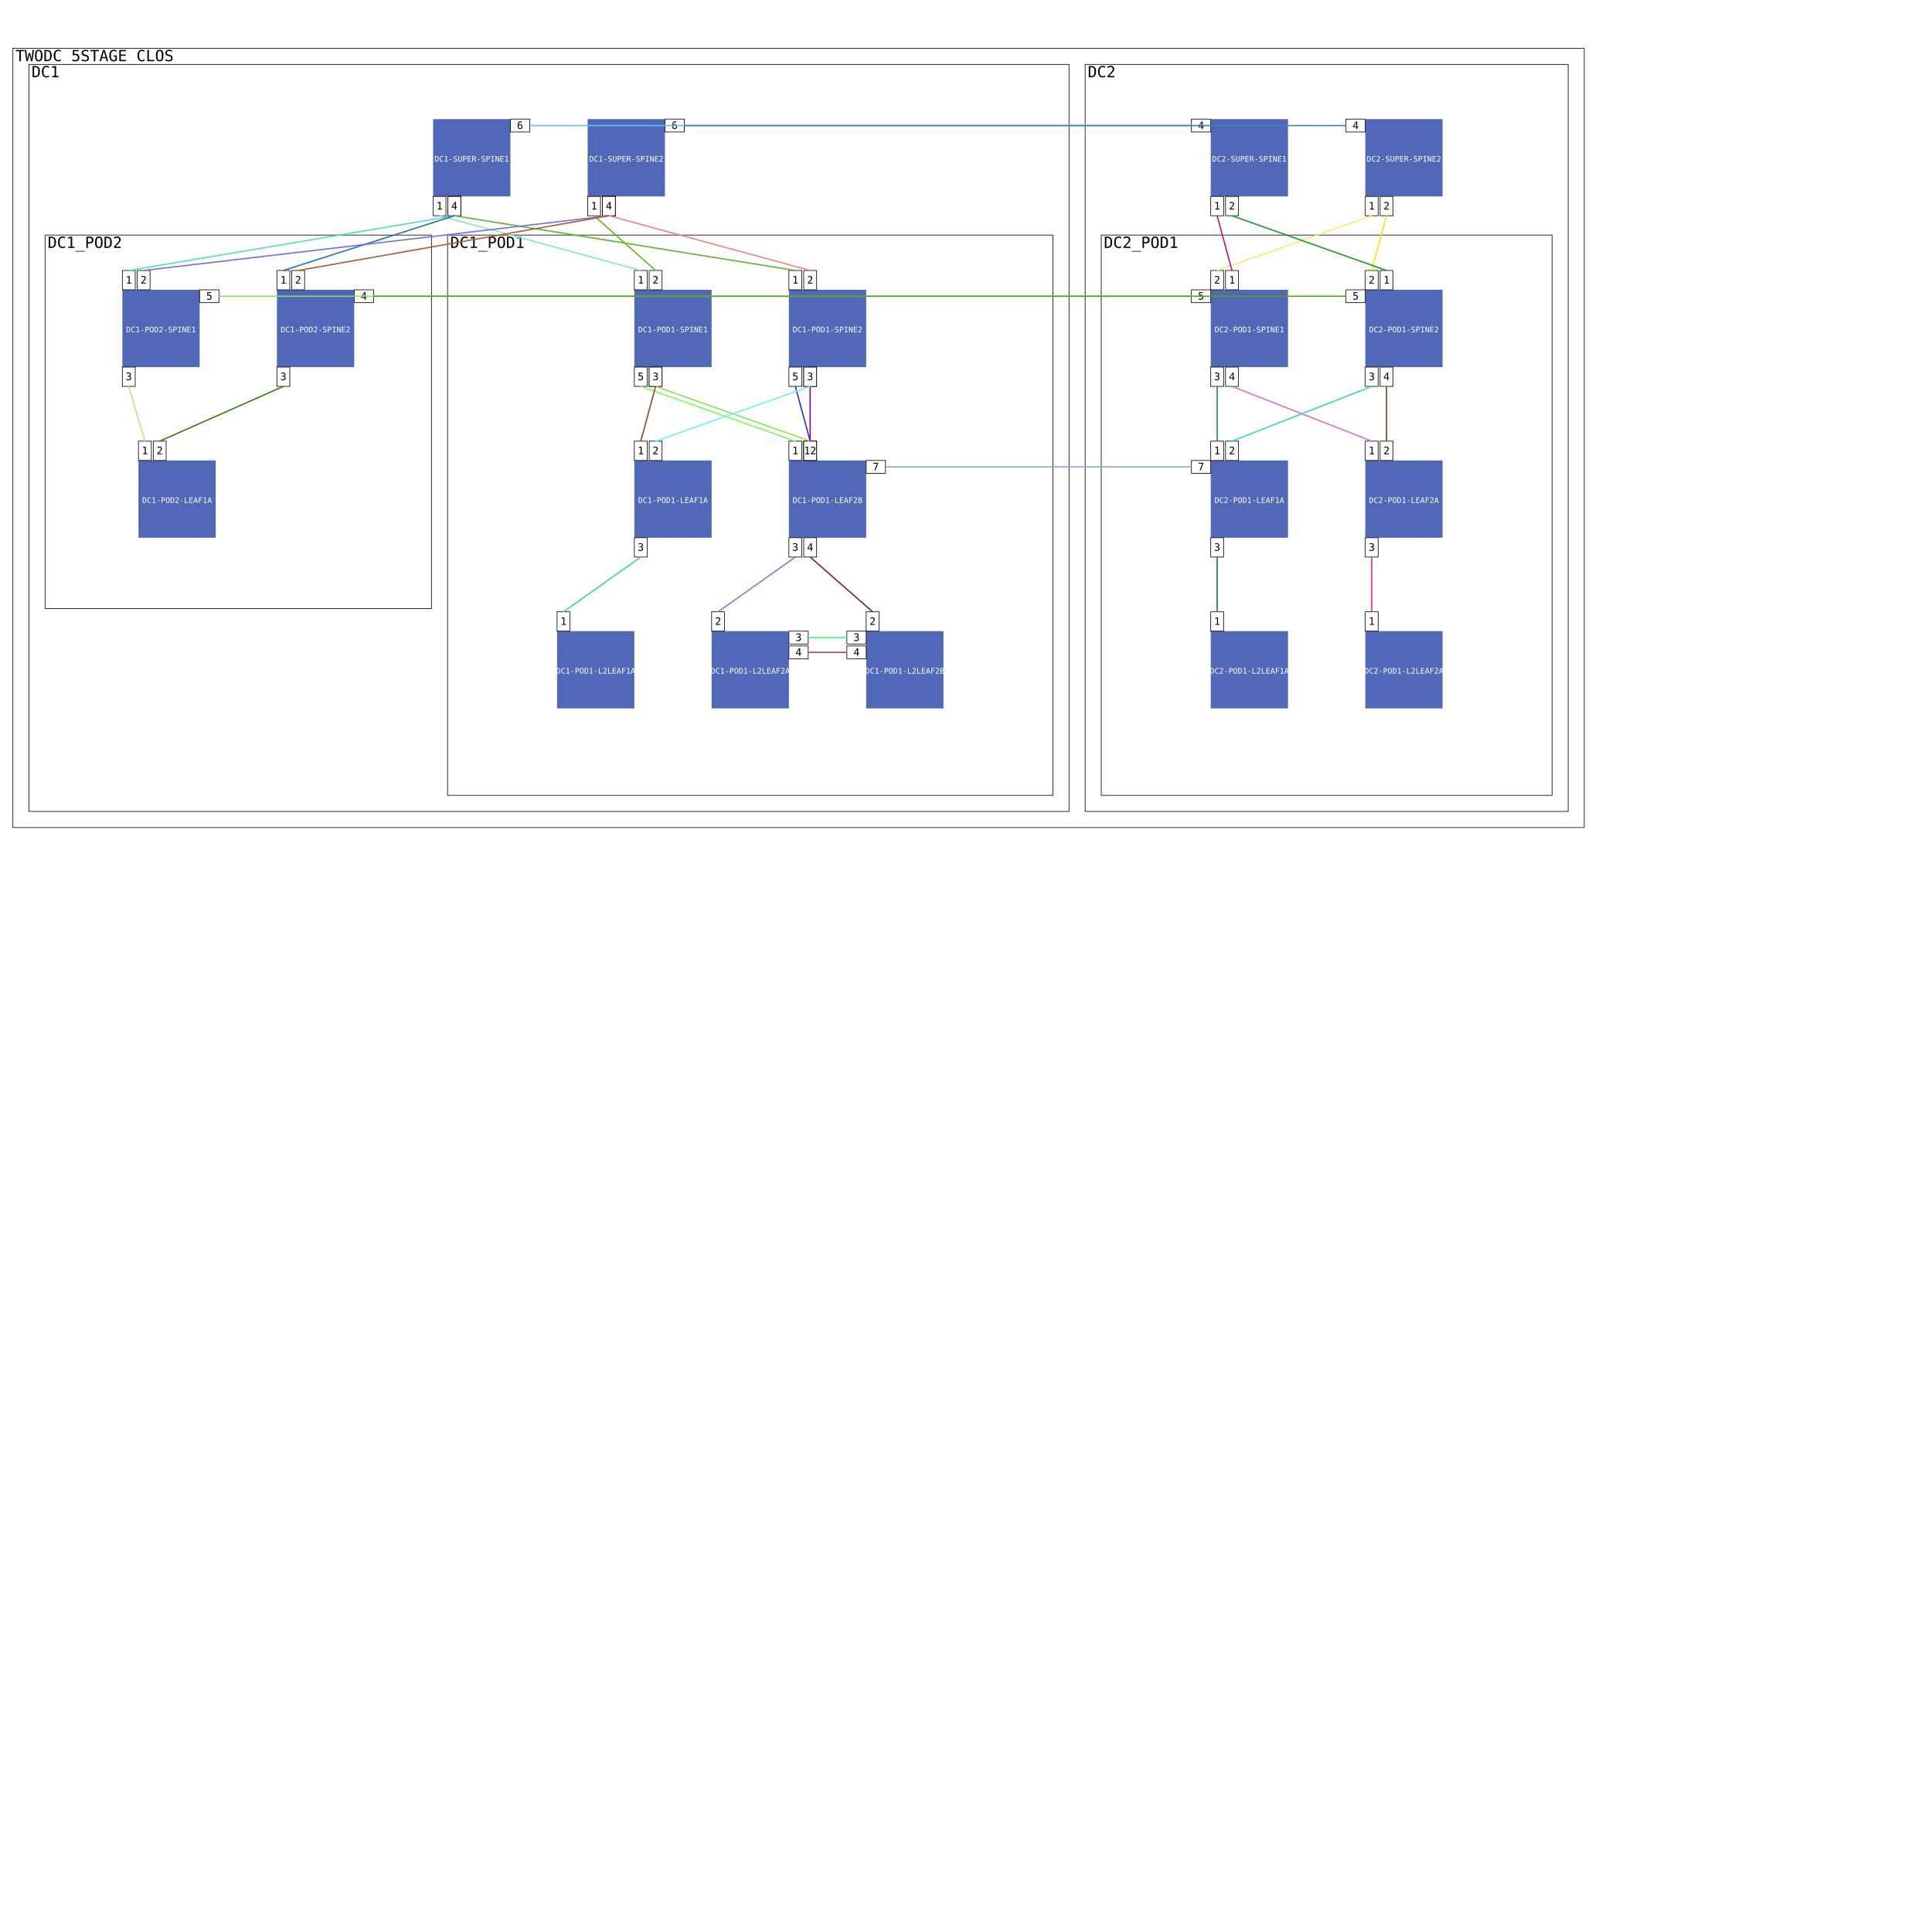
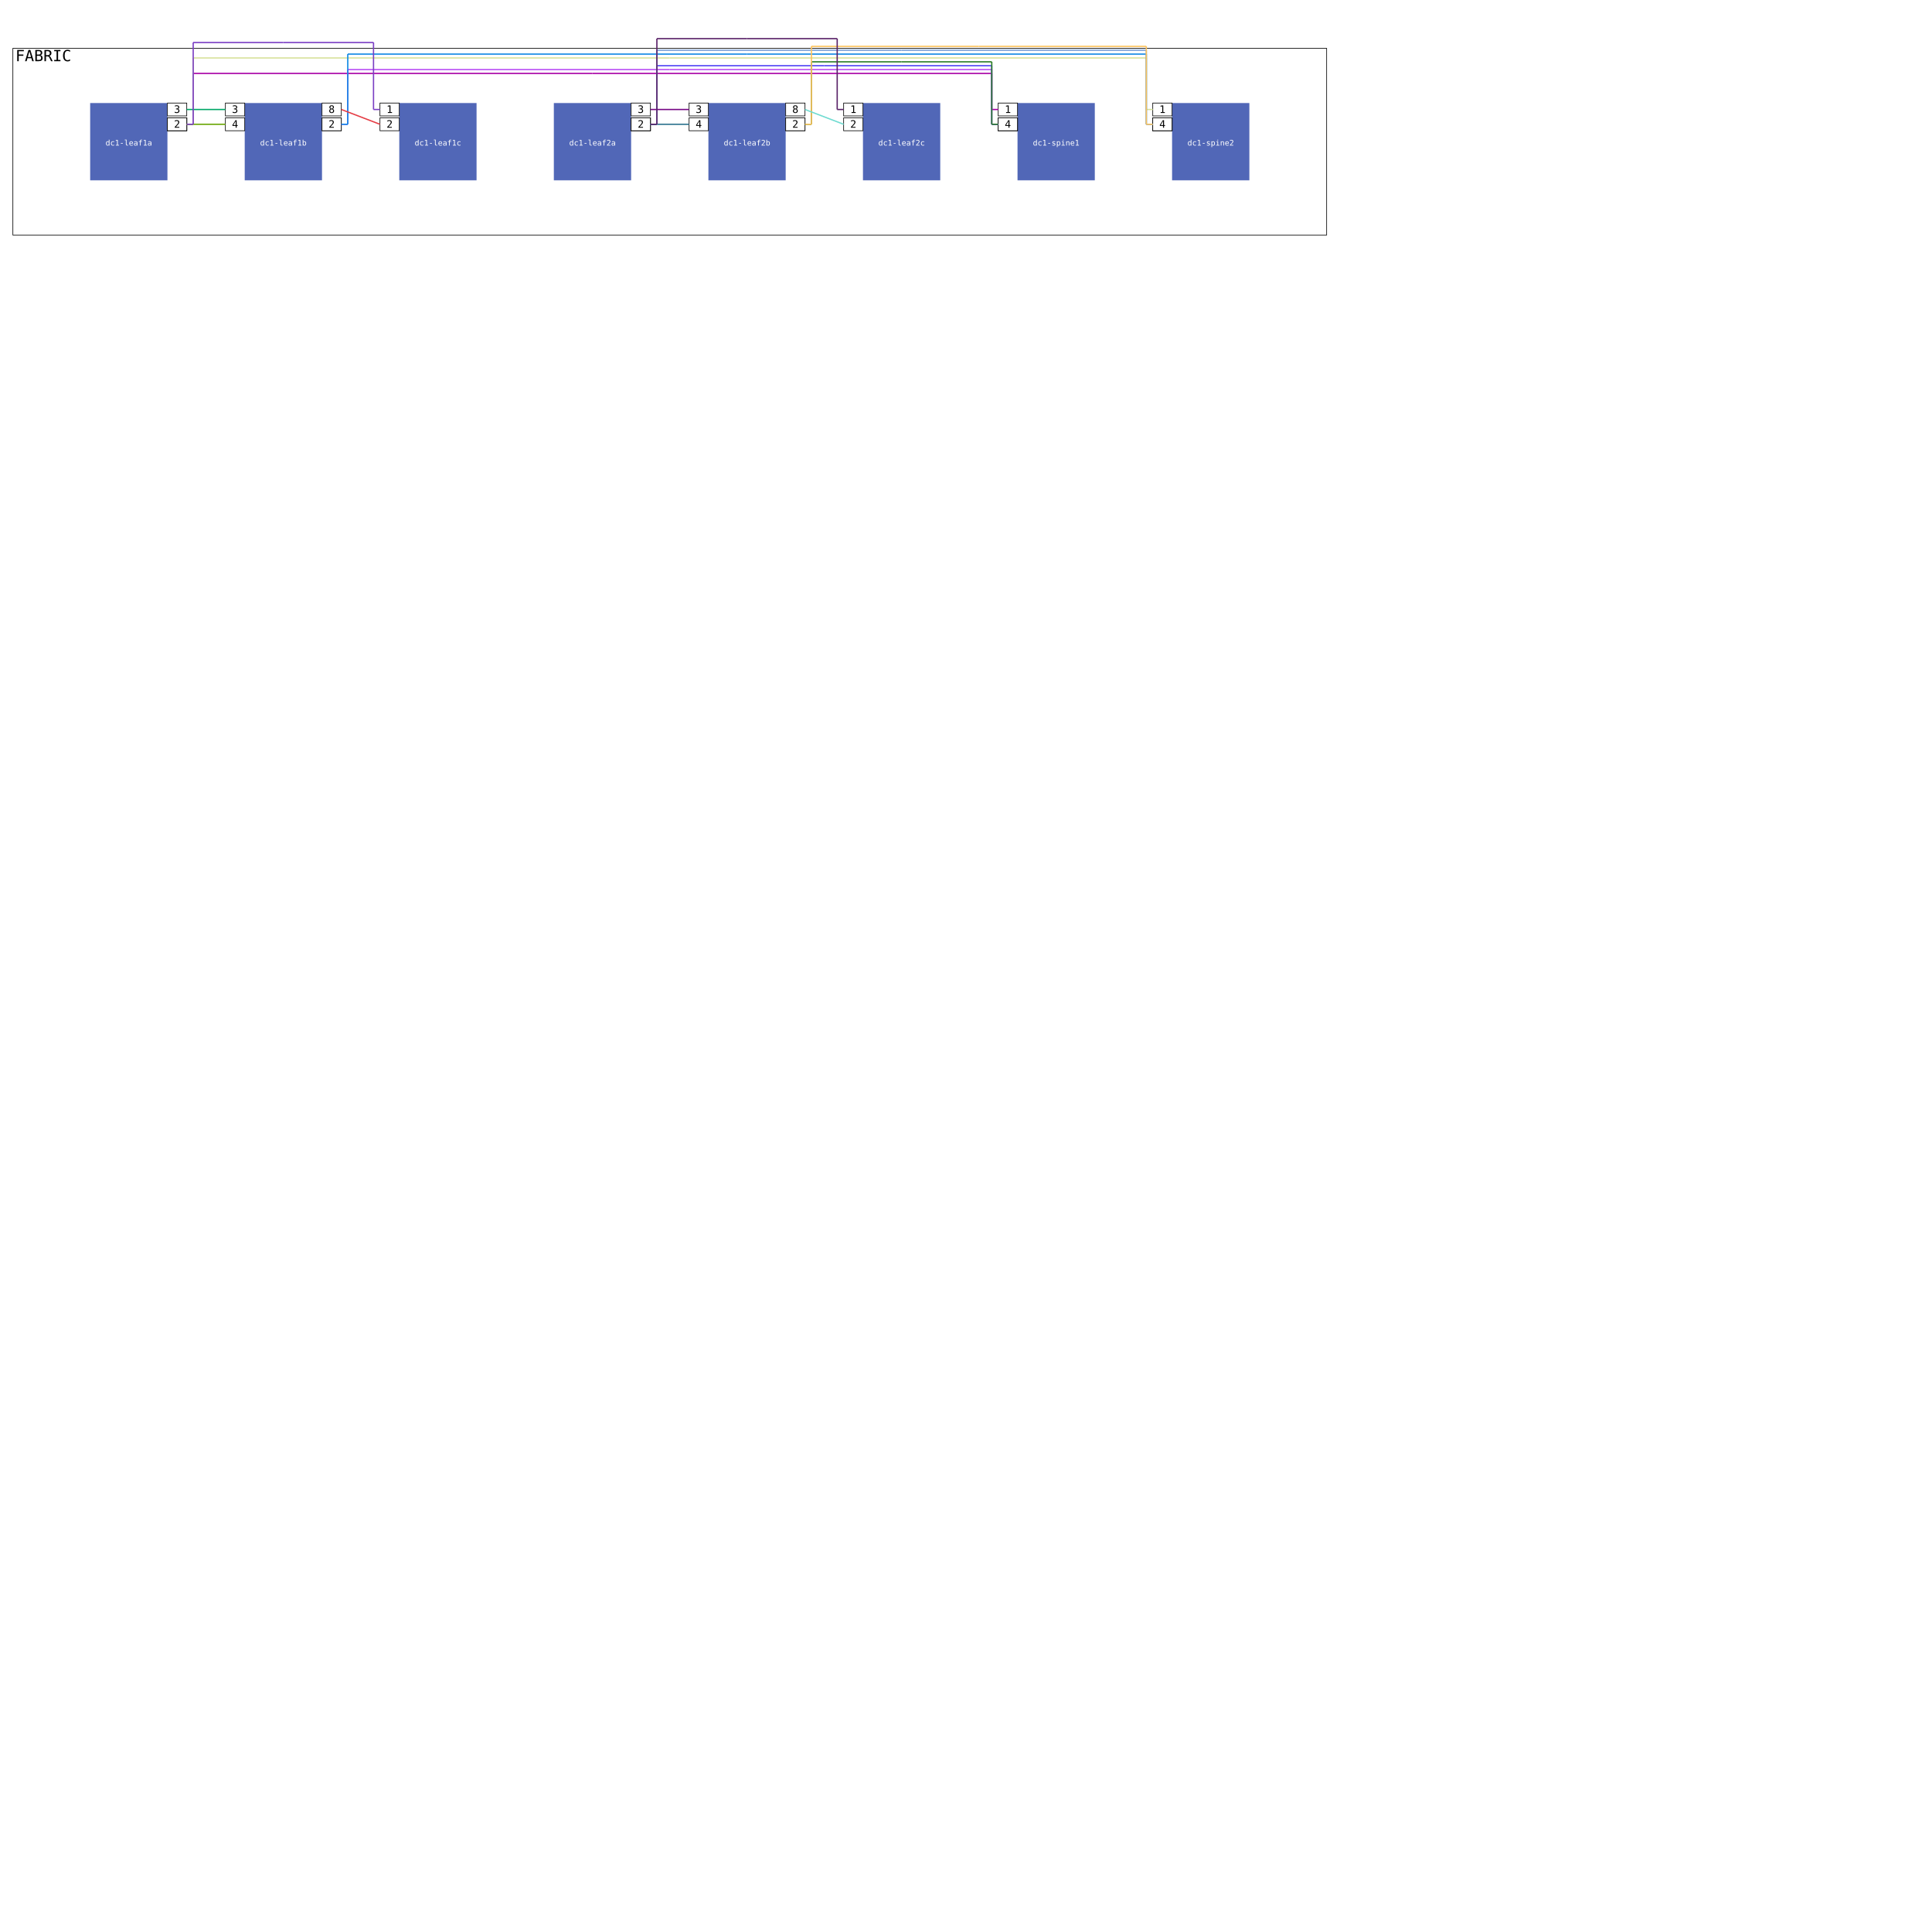
<svg xmlns="http://www.w3.org/2000/svg" width="786" height="786.0" viewBox="0 -3000 3000 3000" font-family="monospace">
  <defs>
</defs>
  <rect x="0" y="-3000" width="3000" height="3000" fill="white" />
-   <rect x="20" y="-2925" width="2440" height="1210" stroke="black" fill="white" />
-   <text x="24" y="-2905" font-size="24" fill="black" dy="0em">TWODC_5STAGE_CLOS</text>
-   <rect x="45" y="-2900" width="1615" height="1160" stroke="black" fill="white" />
-   <text x="49" y="-2880" font-size="24" fill="black" dy="0em">DC1</text>
-   <rect x="70" y="-2635" width="600" height="580" stroke="black" fill="white" />
-   <text x="74" y="-2615" font-size="24" fill="black" dy="0em">DC1_POD2</text>
-   <rect x="215.0" y="-2285.0" width="120" height="120" fill="#5167B7" text="DC1-POD2-LEAF1A" />
-   <text x="275.0" y="-2219.0" font-size="12" fill="white" text-anchor="middle" dy="0em">DC1-POD2-LEAF1A</text>
-   <rect x="190.0" y="-2550.0" width="120" height="120" fill="#5167B7" text="DC1-POD2-SPINE1" />
-   <text x="250.0" y="-2484.0" font-size="12" fill="white" text-anchor="middle" dy="0em">DC1-POD2-SPINE1</text>
-   <rect x="430.0" y="-2550.0" width="120" height="120" fill="#5167B7" text="DC1-POD2-SPINE2" />
-   <text x="490.0" y="-2484.0" font-size="12" fill="white" text-anchor="middle" dy="0em">DC1-POD2-SPINE2</text>
-   <rect x="695" y="-2635" width="940" height="870" stroke="black" fill="white" />
-   <text x="699" y="-2615" font-size="24" fill="black" dy="0em">DC1_POD1</text>
-   <rect x="865.0" y="-2020.0" width="120" height="120" fill="#5167B7" text="DC1-POD1-L2LEAF1A" />
-   <text x="925.0" y="-1954.0" font-size="12" fill="white" text-anchor="middle" dy="0em">DC1-POD1-L2LEAF1A</text>
-   <rect x="1105.0" y="-2020.0" width="120" height="120" fill="#5167B7" text="DC1-POD1-L2LEAF2A" />
-   <text x="1165.0" y="-1954.0" font-size="12" fill="white" text-anchor="middle" dy="0em">DC1-POD1-L2LEAF2A</text>
-   <rect x="1345.0" y="-2020.0" width="120" height="120" fill="#5167B7" text="DC1-POD1-L2LEAF2B" />
-   <text x="1405.0" y="-1954.0" font-size="12" fill="white" text-anchor="middle" dy="0em">DC1-POD1-L2LEAF2B</text>
-   <rect x="985.0" y="-2285.0" width="120" height="120" fill="#5167B7" text="DC1-POD1-LEAF1A" />
-   <text x="1045.0" y="-2219.0" font-size="12" fill="white" text-anchor="middle" dy="0em">DC1-POD1-LEAF1A</text>
-   <rect x="1225.0" y="-2285.0" width="120" height="120" fill="#5167B7" text="DC1-POD1-LEAF2B" />
-   <text x="1285.0" y="-2219.0" font-size="12" fill="white" text-anchor="middle" dy="0em">DC1-POD1-LEAF2B</text>
-   <rect x="985.0" y="-2550.0" width="120" height="120" fill="#5167B7" text="DC1-POD1-SPINE1" />
-   <text x="1045.0" y="-2484.0" font-size="12" fill="white" text-anchor="middle" dy="0em">DC1-POD1-SPINE1</text>
-   <rect x="1225.0" y="-2550.0" width="120" height="120" fill="#5167B7" text="DC1-POD1-SPINE2" />
-   <text x="1285.0" y="-2484.0" font-size="12" fill="white" text-anchor="middle" dy="0em">DC1-POD1-SPINE2</text>
-   <rect x="672.5" y="-2815.0" width="120" height="120" fill="#5167B7" text="DC1-SUPER-SPINE1" />
-   <text x="732.5" y="-2749.0" font-size="12" fill="white" text-anchor="middle" dy="0em">DC1-SUPER-SPINE1</text>
-   <rect x="912.5" y="-2815.0" width="120" height="120" fill="#5167B7" text="DC1-SUPER-SPINE2" />
-   <text x="972.5" y="-2749.0" font-size="12" fill="white" text-anchor="middle" dy="0em">DC1-SUPER-SPINE2</text>
-   <rect x="1685" y="-2900" width="750" height="1160" stroke="black" fill="white" />
-   <text x="1689" y="-2880" font-size="24" fill="black" dy="0em">DC2</text>
-   <rect x="1710" y="-2635" width="700" height="870" stroke="black" fill="white" />
-   <text x="1714" y="-2615" font-size="24" fill="black" dy="0em">DC2_POD1</text>
-   <rect x="1880.0" y="-2020.0" width="120" height="120" fill="#5167B7" text="DC2-POD1-L2LEAF1A" />
-   <text x="1940.0" y="-1954.0" font-size="12" fill="white" text-anchor="middle" dy="0em">DC2-POD1-L2LEAF1A</text>
-   <rect x="2120.0" y="-2020.0" width="120" height="120" fill="#5167B7" text="DC2-POD1-L2LEAF2A" />
-   <text x="2180.0" y="-1954.0" font-size="12" fill="white" text-anchor="middle" dy="0em">DC2-POD1-L2LEAF2A</text>
-   <rect x="1880.0" y="-2285.0" width="120" height="120" fill="#5167B7" text="DC2-POD1-LEAF1A" />
-   <text x="1940.0" y="-2219.0" font-size="12" fill="white" text-anchor="middle" dy="0em">DC2-POD1-LEAF1A</text>
-   <rect x="2120.0" y="-2285.0" width="120" height="120" fill="#5167B7" text="DC2-POD1-LEAF2A" />
-   <text x="2180.0" y="-2219.0" font-size="12" fill="white" text-anchor="middle" dy="0em">DC2-POD1-LEAF2A</text>
-   <rect x="1880.0" y="-2550.0" width="120" height="120" fill="#5167B7" text="DC2-POD1-SPINE1" />
-   <text x="1940.0" y="-2484.0" font-size="12" fill="white" text-anchor="middle" dy="0em">DC2-POD1-SPINE1</text>
-   <rect x="2120.0" y="-2550.0" width="120" height="120" fill="#5167B7" text="DC2-POD1-SPINE2" />
-   <text x="2180.0" y="-2484.0" font-size="12" fill="white" text-anchor="middle" dy="0em">DC2-POD1-SPINE2</text>
-   <rect x="1880.0" y="-2815.0" width="120" height="120" fill="#5167B7" text="DC2-SUPER-SPINE1" />
-   <text x="1940.0" y="-2749.0" font-size="12" fill="white" text-anchor="middle" dy="0em">DC2-SUPER-SPINE1</text>
-   <rect x="2120.0" y="-2815.0" width="120" height="120" fill="#5167B7" text="DC2-SUPER-SPINE2" />
-   <text x="2180.0" y="-2749.0" font-size="12" fill="white" text-anchor="middle" dy="0em">DC2-SUPER-SPINE2</text>
-   <rect x="672.5" y="-2695.0" width="20" height="30" fill="white" stroke="black" />
-   <text x="682.5" y="-2674.667" font-size="16" fill="black" text-anchor="middle" dy="0em">1</text>
-   <rect x="695.5" y="-2695.0" width="20" height="30" fill="white" stroke="black" />
-   <text x="705.5" y="-2674.667" font-size="16" fill="black" text-anchor="middle" dy="0em">2</text>
-   <rect x="695.5" y="-2695.0" width="20" height="30" fill="white" stroke="black" />
-   <text x="705.5" y="-2674.667" font-size="16" fill="black" text-anchor="middle" dy="0em">3</text>
-   <rect x="695.5" y="-2695.0" width="20" height="30" fill="white" stroke="black" />
-   <text x="705.5" y="-2674.667" font-size="16" fill="black" text-anchor="middle" dy="0em">4</text>
-   <rect x="792.5" y="-2815.0" width="30" height="20" fill="white" stroke="black" />
-   <text x="807.5" y="-2799.667" font-size="16" fill="black" text-anchor="middle" dy="0em">6</text>
-   <rect x="912.5" y="-2695.0" width="20" height="30" fill="white" stroke="black" />
-   <text x="922.5" y="-2674.667" font-size="16" fill="black" text-anchor="middle" dy="0em">1</text>
-   <rect x="935.5" y="-2695.0" width="20" height="30" fill="white" stroke="black" />
-   <text x="945.5" y="-2674.667" font-size="16" fill="black" text-anchor="middle" dy="0em">2</text>
-   <rect x="935.5" y="-2695.0" width="20" height="30" fill="white" stroke="black" />
-   <text x="945.5" y="-2674.667" font-size="16" fill="black" text-anchor="middle" dy="0em">3</text>
-   <rect x="935.5" y="-2695.0" width="20" height="30" fill="white" stroke="black" />
-   <text x="945.5" y="-2674.667" font-size="16" fill="black" text-anchor="middle" dy="0em">4</text>
-   <rect x="1032.5" y="-2815.0" width="30" height="20" fill="white" stroke="black" />
-   <text x="1047.5" y="-2799.667" font-size="16" fill="black" text-anchor="middle" dy="0em">6</text>
-   <rect x="2120.0" y="-2695.0" width="20" height="30" fill="white" stroke="black" />
-   <text x="2130.0" y="-2674.667" font-size="16" fill="black" text-anchor="middle" dy="0em">1</text>
-   <rect x="2143.0" y="-2695.0" width="20" height="30" fill="white" stroke="black" />
-   <text x="2153.0" y="-2674.667" font-size="16" fill="black" text-anchor="middle" dy="0em">2</text>
-   <rect x="2090.0" y="-2815.0" width="30" height="20" fill="white" stroke="black" />
-   <text x="2105.0" y="-2799.667" font-size="16" fill="black" text-anchor="middle" dy="0em">4</text>
-   <rect x="1880.0" y="-2695.0" width="20" height="30" fill="white" stroke="black" />
-   <text x="1890.0" y="-2674.667" font-size="16" fill="black" text-anchor="middle" dy="0em">1</text>
-   <rect x="1903.0" y="-2695.0" width="20" height="30" fill="white" stroke="black" />
-   <text x="1913.0" y="-2674.667" font-size="16" fill="black" text-anchor="middle" dy="0em">2</text>
-   <rect x="1850.0" y="-2815.0" width="30" height="20" fill="white" stroke="black" />
-   <text x="1865.0" y="-2799.667" font-size="16" fill="black" text-anchor="middle" dy="0em">4</text>
-   <rect x="985.0" y="-2580.0" width="20" height="30" fill="white" stroke="black" />
-   <text x="995.0" y="-2559.667" font-size="16" fill="black" text-anchor="middle" dy="0em">1</text>
-   <rect x="1008.0" y="-2580.0" width="20" height="30" fill="white" stroke="black" />
-   <text x="1018.0" y="-2559.667" font-size="16" fill="black" text-anchor="middle" dy="0em">2</text>
-   <rect x="985.0" y="-2430.0" width="20" height="30" fill="white" stroke="black" />
-   <text x="995.0" y="-2409.667" font-size="16" fill="black" text-anchor="middle" dy="0em">5</text>
-   <rect x="1008.0" y="-2430.0" width="20" height="30" fill="white" stroke="black" />
-   <text x="1018.0" y="-2409.667" font-size="16" fill="black" text-anchor="middle" dy="0em">8</text>
-   <rect x="1008.0" y="-2430.0" width="20" height="30" fill="white" stroke="black" />
-   <text x="1018.0" y="-2409.667" font-size="16" fill="black" text-anchor="middle" dy="0em">3</text>
-   <rect x="1225.0" y="-2580.0" width="20" height="30" fill="white" stroke="black" />
-   <text x="1235.0" y="-2559.667" font-size="16" fill="black" text-anchor="middle" dy="0em">1</text>
-   <rect x="1248.0" y="-2580.0" width="20" height="30" fill="white" stroke="black" />
-   <text x="1258.0" y="-2559.667" font-size="16" fill="black" text-anchor="middle" dy="0em">2</text>
-   <rect x="1225.0" y="-2430.0" width="20" height="30" fill="white" stroke="black" />
-   <text x="1235.0" y="-2409.667" font-size="16" fill="black" text-anchor="middle" dy="0em">5</text>
-   <rect x="1248.0" y="-2430.0" width="20" height="30" fill="white" stroke="black" />
-   <text x="1258.0" y="-2409.667" font-size="16" fill="black" text-anchor="middle" dy="0em">8</text>
-   <rect x="1248.0" y="-2430.0" width="20" height="30" fill="white" stroke="black" />
-   <text x="1258.0" y="-2409.667" font-size="16" fill="black" text-anchor="middle" dy="0em">3</text>
-   <rect x="190.0" y="-2580.0" width="20" height="30" fill="white" stroke="black" />
-   <text x="200.0" y="-2559.667" font-size="16" fill="black" text-anchor="middle" dy="0em">1</text>
-   <rect x="213.0" y="-2580.0" width="20" height="30" fill="white" stroke="black" />
-   <text x="223.0" y="-2559.667" font-size="16" fill="black" text-anchor="middle" dy="0em">2</text>
-   <rect x="190.0" y="-2430.0" width="20" height="30" fill="white" stroke="black" />
-   <text x="200.0" y="-2409.667" font-size="16" fill="black" text-anchor="middle" dy="0em">3</text>
-   <rect x="310.0" y="-2550.0" width="30" height="20" fill="white" stroke="black" />
-   <text x="325.0" y="-2534.667" font-size="16" fill="black" text-anchor="middle" dy="0em">5</text>
-   <rect x="430.0" y="-2580.0" width="20" height="30" fill="white" stroke="black" />
-   <text x="440.0" y="-2559.667" font-size="16" fill="black" text-anchor="middle" dy="0em">1</text>
-   <rect x="453.0" y="-2580.0" width="20" height="30" fill="white" stroke="black" />
-   <text x="463.0" y="-2559.667" font-size="16" fill="black" text-anchor="middle" dy="0em">2</text>
-   <rect x="430.0" y="-2430.0" width="20" height="30" fill="white" stroke="black" />
-   <text x="440.0" y="-2409.667" font-size="16" fill="black" text-anchor="middle" dy="0em">3</text>
-   <rect x="550.0" y="-2550.0" width="30" height="20" fill="white" stroke="black" />
-   <text x="565.0" y="-2534.667" font-size="16" fill="black" text-anchor="middle" dy="0em">4</text>
-   <rect x="1880.0" y="-2580.0" width="20" height="30" fill="white" stroke="black" />
-   <text x="1890.0" y="-2559.667" font-size="16" fill="black" text-anchor="middle" dy="0em">2</text>
-   <rect x="1903.0" y="-2580.0" width="20" height="30" fill="white" stroke="black" />
-   <text x="1913.0" y="-2559.667" font-size="16" fill="black" text-anchor="middle" dy="0em">1</text>
-   <rect x="1880.0" y="-2430.0" width="20" height="30" fill="white" stroke="black" />
-   <text x="1890.0" y="-2409.667" font-size="16" fill="black" text-anchor="middle" dy="0em">3</text>
-   <rect x="1903.0" y="-2430.0" width="20" height="30" fill="white" stroke="black" />
-   <text x="1913.0" y="-2409.667" font-size="16" fill="black" text-anchor="middle" dy="0em">4</text>
-   <rect x="1850.0" y="-2550.0" width="30" height="20" fill="white" stroke="black" />
-   <text x="1865.0" y="-2534.667" font-size="16" fill="black" text-anchor="middle" dy="0em">5</text>
-   <rect x="2120.0" y="-2580.0" width="20" height="30" fill="white" stroke="black" />
-   <text x="2130.0" y="-2559.667" font-size="16" fill="black" text-anchor="middle" dy="0em">2</text>
-   <rect x="2143.0" y="-2580.0" width="20" height="30" fill="white" stroke="black" />
-   <text x="2153.0" y="-2559.667" font-size="16" fill="black" text-anchor="middle" dy="0em">1</text>
-   <rect x="2120.0" y="-2430.0" width="20" height="30" fill="white" stroke="black" />
-   <text x="2130.0" y="-2409.667" font-size="16" fill="black" text-anchor="middle" dy="0em">3</text>
-   <rect x="2143.0" y="-2430.0" width="20" height="30" fill="white" stroke="black" />
-   <text x="2153.0" y="-2409.667" font-size="16" fill="black" text-anchor="middle" dy="0em">4</text>
-   <rect x="2090.0" y="-2550.0" width="30" height="20" fill="white" stroke="black" />
-   <text x="2105.0" y="-2534.667" font-size="16" fill="black" text-anchor="middle" dy="0em">5</text>
-   <rect x="985.0" y="-2315.0" width="20" height="30" fill="white" stroke="black" />
-   <text x="995.0" y="-2294.667" font-size="16" fill="black" text-anchor="middle" dy="0em">1</text>
-   <rect x="1008.0" y="-2315.0" width="20" height="30" fill="white" stroke="black" />
-   <text x="1018.0" y="-2294.667" font-size="16" fill="black" text-anchor="middle" dy="0em">2</text>
-   <rect x="985.0" y="-2165.0" width="20" height="30" fill="white" stroke="black" />
-   <text x="995.0" y="-2144.667" font-size="16" fill="black" text-anchor="middle" dy="0em">3</text>
-   <rect x="1225.0" y="-2315.0" width="20" height="30" fill="white" stroke="black" />
-   <text x="1235.0" y="-2294.667" font-size="16" fill="black" text-anchor="middle" dy="0em">1</text>
-   <rect x="1248.0" y="-2315.0" width="20" height="30" fill="white" stroke="black" />
-   <text x="1258.0" y="-2294.667" font-size="16" fill="black" text-anchor="middle" dy="0em">2</text>
-   <rect x="1248.0" y="-2315.0" width="20" height="30" fill="white" stroke="black" />
-   <text x="1258.0" y="-2294.667" font-size="16" fill="black" text-anchor="middle" dy="0em">11</text>
-   <rect x="1248.0" y="-2315.0" width="20" height="30" fill="white" stroke="black" />
-   <text x="1258.0" y="-2294.667" font-size="16" fill="black" text-anchor="middle" dy="0em">12</text>
-   <rect x="1225.0" y="-2165.0" width="20" height="30" fill="white" stroke="black" />
-   <text x="1235.0" y="-2144.667" font-size="16" fill="black" text-anchor="middle" dy="0em">3</text>
-   <rect x="1248.0" y="-2165.0" width="20" height="30" fill="white" stroke="black" />
-   <text x="1258.0" y="-2144.667" font-size="16" fill="black" text-anchor="middle" dy="0em">4</text>
-   <rect x="1345.0" y="-2285.0" width="30" height="20" fill="white" stroke="black" />
-   <text x="1360.0" y="-2269.667" font-size="16" fill="black" text-anchor="middle" dy="0em">7</text>
-   <rect x="215.0" y="-2315.0" width="20" height="30" fill="white" stroke="black" />
-   <text x="225.0" y="-2294.667" font-size="16" fill="black" text-anchor="middle" dy="0em">1</text>
-   <rect x="238.0" y="-2315.0" width="20" height="30" fill="white" stroke="black" />
-   <text x="248.0" y="-2294.667" font-size="16" fill="black" text-anchor="middle" dy="0em">2</text>
-   <rect x="1880.0" y="-2315.0" width="20" height="30" fill="white" stroke="black" />
-   <text x="1890.0" y="-2294.667" font-size="16" fill="black" text-anchor="middle" dy="0em">1</text>
-   <rect x="1903.0" y="-2315.0" width="20" height="30" fill="white" stroke="black" />
-   <text x="1913.0" y="-2294.667" font-size="16" fill="black" text-anchor="middle" dy="0em">2</text>
-   <rect x="1880.0" y="-2165.0" width="20" height="30" fill="white" stroke="black" />
-   <text x="1890.0" y="-2144.667" font-size="16" fill="black" text-anchor="middle" dy="0em">3</text>
-   <rect x="1850.0" y="-2285.0" width="30" height="20" fill="white" stroke="black" />
-   <text x="1865.0" y="-2269.667" font-size="16" fill="black" text-anchor="middle" dy="0em">7</text>
-   <rect x="2120.0" y="-2315.0" width="20" height="30" fill="white" stroke="black" />
-   <text x="2130.0" y="-2294.667" font-size="16" fill="black" text-anchor="middle" dy="0em">1</text>
-   <rect x="2143.0" y="-2315.0" width="20" height="30" fill="white" stroke="black" />
-   <text x="2153.0" y="-2294.667" font-size="16" fill="black" text-anchor="middle" dy="0em">2</text>
-   <rect x="2120.0" y="-2165.0" width="20" height="30" fill="white" stroke="black" />
-   <text x="2130.0" y="-2144.667" font-size="16" fill="black" text-anchor="middle" dy="0em">3</text>
-   <rect x="865.0" y="-2050.0" width="20" height="30" fill="white" stroke="black" />
-   <text x="875.0" y="-2029.667" font-size="16" fill="black" text-anchor="middle" dy="0em">1</text>
-   <rect x="1105.0" y="-2050.0" width="20" height="30" fill="white" stroke="black" />
-   <text x="1115.0" y="-2029.667" font-size="16" fill="black" text-anchor="middle" dy="0em">2</text>
-   <rect x="1225.0" y="-2020.0" width="30" height="20" fill="white" stroke="black" />
-   <text x="1240.0" y="-2004.667" font-size="16" fill="black" text-anchor="middle" dy="0em">3</text>
-   <rect x="1225.0" y="-1997.0" width="30" height="20" fill="white" stroke="black" />
-   <text x="1240.0" y="-1981.667" font-size="16" fill="black" text-anchor="middle" dy="0em">4</text>
-   <rect x="1345.0" y="-2050.0" width="20" height="30" fill="white" stroke="black" />
-   <text x="1355.0" y="-2029.667" font-size="16" fill="black" text-anchor="middle" dy="0em">2</text>
-   <rect x="1315.0" y="-2020.0" width="30" height="20" fill="white" stroke="black" />
-   <text x="1330.0" y="-2004.667" font-size="16" fill="black" text-anchor="middle" dy="0em">3</text>
-   <rect x="1315.0" y="-1997.0" width="30" height="20" fill="white" stroke="black" />
-   <text x="1330.0" y="-1981.667" font-size="16" fill="black" text-anchor="middle" dy="0em">4</text>
-   <rect x="1880.0" y="-2050.0" width="20" height="30" fill="white" stroke="black" />
-   <text x="1890.0" y="-2029.667" font-size="16" fill="black" text-anchor="middle" dy="0em">1</text>
-   <rect x="2120.0" y="-2050.0" width="20" height="30" fill="white" stroke="black" />
-   <text x="2130.0" y="-2029.667" font-size="16" fill="black" text-anchor="middle" dy="0em">1</text>
-   <path d="M682.5,-2665.0 L995.0,-2580.0" stroke="hsl(150,82%,71%)" stroke-width="2" />
-   <path d="M705.5,-2665.0 L1235.0,-2580.0" stroke="hsl(95,70%,42%)" stroke-width="2" />
-   <path d="M705.5,-2665.0 L200.0,-2580.0" stroke="hsl(161,73%,60%)" stroke-width="2" />
-   <path d="M705.5,-2665.0 L440.0,-2580.0" stroke="hsl(209,70%,43%)" stroke-width="2" />
-   <path d="M822.5,-2805.0 L1850.0,-2805.0" stroke="hsl(196,81%,64%)" stroke-width="2" />
-   <path d="M922.5,-2665.0 L1018.0,-2580.0" stroke="hsl(94,93%,39%)" stroke-width="2" />
-   <path d="M945.5,-2665.0 L1258.0,-2580.0" stroke="hsl(359,93%,74%)" stroke-width="2" />
-   <path d="M945.5,-2665.0 L223.0,-2580.0" stroke="hsl(243,93%,70%)" stroke-width="2" />
-   <path d="M945.5,-2665.0 L463.0,-2580.0" stroke="hsl(22,56%,43%)" stroke-width="2" />
-   <path d="M1062.5,-2805.0 L2090.0,-2805.0" stroke="hsl(199,53%,44%)" stroke-width="2" />
-   <path d="M200.0,-2400.0 L225.0,-2315.0" stroke="hsl(91,75%,71%)" stroke-width="2" />
-   <path d="M340.0,-2540.0 L1850.0,-2540.0" stroke="hsl(104,65%,64%)" stroke-width="2" />
-   <path d="M440.0,-2400.0 L248.0,-2315.0" stroke="hsl(96,87%,26%)" stroke-width="2" />
-   <path d="M580.0,-2540.0 L2090.0,-2540.0" stroke="hsl(88,76%,35%)" stroke-width="2" />
-   <path d="M1235.0,-2315.0 L995.0,-2400.0" stroke="hsl(112,100%,69%)" stroke-width="2" />
-   <path d="M1258.0,-2315.0 L1235.0,-2400.0" stroke="hsl(249,76%,51%)" stroke-width="2" />
-   <path d="M1235.0,-2135.0 L1115.0,-2050.0" stroke="hsl(271,58%,63%)" stroke-width="2" />
-   <path d="M1258.0,-2135.0 L1355.0,-2050.0" stroke="hsl(322,64%,28%)" stroke-width="2" />
-   <path d="M1258.0,-2315.0 L1018.0,-2400.0" stroke="hsl(95,72%,60%)" stroke-width="2" />
-   <path d="M1258.0,-2315.0 L1258.0,-2400.0" stroke="hsl(286,96%,35%)" stroke-width="2" />
-   <path d="M1375.0,-2275.0 L1850.0,-2275.0" stroke="hsl(224,69%,73%)" stroke-width="2" />
-   <path d="M1315.0,-2010.0 L1255.0,-2010.0" stroke="hsl(142,92%,62%)" stroke-width="2" />
-   <path d="M1315.0,-1987.0 L1255.0,-1987.0" stroke="hsl(2,54%,52%)" stroke-width="2" />
-   <path d="M875.0,-2050.0 L995.0,-2135.0" stroke="hsl(144,73%,54%)" stroke-width="2" />
-   <path d="M995.0,-2315.0 L1018.0,-2400.0" stroke="hsl(31,67%,31%)" stroke-width="2" />
-   <path d="M1018.0,-2315.0 L1258.0,-2400.0" stroke="hsl(181,89%,70%)" stroke-width="2" />
-   <path d="M2130.0,-2665.0 L1890.0,-2580.0" stroke="hsl(55,88%,70%)" stroke-width="2" />
-   <path d="M2153.0,-2665.0 L2130.0,-2580.0" stroke="hsl(54,96%,51%)" stroke-width="2" />
-   <path d="M1890.0,-2665.0 L1913.0,-2580.0" stroke="hsl(320,76%,40%)" stroke-width="2" />
-   <path d="M1913.0,-2665.0 L2153.0,-2580.0" stroke="hsl(126,74%,35%)" stroke-width="2" />
-   <path d="M1890.0,-2315.0 L1890.0,-2400.0" stroke="hsl(181,58%,33%)" stroke-width="2" />
-   <path d="M1913.0,-2315.0 L2130.0,-2400.0" stroke="hsl(167,68%,53%)" stroke-width="2" />
-   <path d="M1890.0,-2135.0 L1890.0,-2050.0" stroke="hsl(160,98%,26%)" stroke-width="2" />
-   <path d="M2130.0,-2050.0 L2130.0,-2135.0" stroke="hsl(333,96%,56%)" stroke-width="2" />
-   <path d="M1913.0,-2400.0 L2130.0,-2315.0" stroke="hsl(307,50%,64%)" stroke-width="2" />
-   <path d="M2153.0,-2400.0 L2153.0,-2315.0" stroke="hsl(35,67%,25%)" stroke-width="2" />
+   <rect x="20" y="-2925" width="2040" height="290" stroke="black" fill="white" />
+   <text x="24" y="-2905" font-size="24" fill="black" dy="0em">FABRIC</text>
+   <rect x="140.0" y="-2840.0" width="120" height="120" fill="#5167B7" text="dc1-leaf1a" />
+   <text x="200.0" y="-2774.0" font-size="12" fill="white" text-anchor="middle" dy="0em">dc1-leaf1a</text>
+   <rect x="380.0" y="-2840.0" width="120" height="120" fill="#5167B7" text="dc1-leaf1b" />
+   <text x="440.0" y="-2774.0" font-size="12" fill="white" text-anchor="middle" dy="0em">dc1-leaf1b</text>
+   <rect x="620.0" y="-2840.0" width="120" height="120" fill="#5167B7" text="dc1-leaf1c" />
+   <text x="680.0" y="-2774.0" font-size="12" fill="white" text-anchor="middle" dy="0em">dc1-leaf1c</text>
+   <rect x="860.0" y="-2840.0" width="120" height="120" fill="#5167B7" text="dc1-leaf2a" />
+   <text x="920.0" y="-2774.0" font-size="12" fill="white" text-anchor="middle" dy="0em">dc1-leaf2a</text>
+   <rect x="1100.0" y="-2840.0" width="120" height="120" fill="#5167B7" text="dc1-leaf2b" />
+   <text x="1160.0" y="-2774.0" font-size="12" fill="white" text-anchor="middle" dy="0em">dc1-leaf2b</text>
+   <rect x="1340.0" y="-2840.0" width="120" height="120" fill="#5167B7" text="dc1-leaf2c" />
+   <text x="1400.0" y="-2774.0" font-size="12" fill="white" text-anchor="middle" dy="0em">dc1-leaf2c</text>
+   <rect x="1580.0" y="-2840.0" width="120" height="120" fill="#5167B7" text="dc1-spine1" />
+   <text x="1640.0" y="-2774.0" font-size="12" fill="white" text-anchor="middle" dy="0em">dc1-spine1</text>
+   <rect x="1820.0" y="-2840.0" width="120" height="120" fill="#5167B7" text="dc1-spine2" />
+   <text x="1880.0" y="-2774.0" font-size="12" fill="white" text-anchor="middle" dy="0em">dc1-spine2</text>
+   <rect x="1550.0" y="-2840.0" width="30" height="20" fill="white" stroke="black" />
+   <text x="1565.0" y="-2824.667" font-size="16" fill="black" text-anchor="middle" dy="0em">1</text>
+   <rect x="1550.0" y="-2817.0" width="30" height="20" fill="white" stroke="black" />
+   <text x="1565.0" y="-2801.667" font-size="16" fill="black" text-anchor="middle" dy="0em">2</text>
+   <rect x="1550.0" y="-2817.0" width="30" height="20" fill="white" stroke="black" />
+   <text x="1565.0" y="-2801.667" font-size="16" fill="black" text-anchor="middle" dy="0em">3</text>
+   <rect x="1550.0" y="-2817.0" width="30" height="20" fill="white" stroke="black" />
+   <text x="1565.0" y="-2801.667" font-size="16" fill="black" text-anchor="middle" dy="0em">4</text>
+   <rect x="1790.0" y="-2840.0" width="30" height="20" fill="white" stroke="black" />
+   <text x="1805.0" y="-2824.667" font-size="16" fill="black" text-anchor="middle" dy="0em">1</text>
+   <rect x="1790.0" y="-2817.0" width="30" height="20" fill="white" stroke="black" />
+   <text x="1805.0" y="-2801.667" font-size="16" fill="black" text-anchor="middle" dy="0em">2</text>
+   <rect x="1790.0" y="-2817.0" width="30" height="20" fill="white" stroke="black" />
+   <text x="1805.0" y="-2801.667" font-size="16" fill="black" text-anchor="middle" dy="0em">3</text>
+   <rect x="1790.0" y="-2817.0" width="30" height="20" fill="white" stroke="black" />
+   <text x="1805.0" y="-2801.667" font-size="16" fill="black" text-anchor="middle" dy="0em">4</text>
+   <rect x="500.0" y="-2840.0" width="30" height="20" fill="white" stroke="black" />
+   <text x="515.0" y="-2824.667" font-size="16" fill="black" text-anchor="middle" dy="0em">8</text>
+   <rect x="500.0" y="-2817.0" width="30" height="20" fill="white" stroke="black" />
+   <text x="515.0" y="-2801.667" font-size="16" fill="black" text-anchor="middle" dy="0em">1</text>
+   <rect x="500.0" y="-2817.0" width="30" height="20" fill="white" stroke="black" />
+   <text x="515.0" y="-2801.667" font-size="16" fill="black" text-anchor="middle" dy="0em">2</text>
+   <rect x="350.0" y="-2840.0" width="30" height="20" fill="white" stroke="black" />
+   <text x="365.0" y="-2824.667" font-size="16" fill="black" text-anchor="middle" dy="0em">3</text>
+   <rect x="350.0" y="-2817.0" width="30" height="20" fill="white" stroke="black" />
+   <text x="365.0" y="-2801.667" font-size="16" fill="black" text-anchor="middle" dy="0em">4</text>
+   <rect x="590.0" y="-2840.0" width="30" height="20" fill="white" stroke="black" />
+   <text x="605.0" y="-2824.667" font-size="16" fill="black" text-anchor="middle" dy="0em">1</text>
+   <rect x="590.0" y="-2817.0" width="30" height="20" fill="white" stroke="black" />
+   <text x="605.0" y="-2801.667" font-size="16" fill="black" text-anchor="middle" dy="0em">2</text>
+   <rect x="260.0" y="-2840.0" width="30" height="20" fill="white" stroke="black" />
+   <text x="275.0" y="-2824.667" font-size="16" fill="black" text-anchor="middle" dy="0em">3</text>
+   <rect x="260.0" y="-2817.0" width="30" height="20" fill="white" stroke="black" />
+   <text x="275.0" y="-2801.667" font-size="16" fill="black" text-anchor="middle" dy="0em">4</text>
+   <rect x="260.0" y="-2817.0" width="30" height="20" fill="white" stroke="black" />
+   <text x="275.0" y="-2801.667" font-size="16" fill="black" text-anchor="middle" dy="0em">8</text>
+   <rect x="260.0" y="-2817.0" width="30" height="20" fill="white" stroke="black" />
+   <text x="275.0" y="-2801.667" font-size="16" fill="black" text-anchor="middle" dy="0em">1</text>
+   <rect x="260.0" y="-2817.0" width="30" height="20" fill="white" stroke="black" />
+   <text x="275.0" y="-2801.667" font-size="16" fill="black" text-anchor="middle" dy="0em">2</text>
+   <rect x="980.0" y="-2840.0" width="30" height="20" fill="white" stroke="black" />
+   <text x="995.0" y="-2824.667" font-size="16" fill="black" text-anchor="middle" dy="0em">3</text>
+   <rect x="980.0" y="-2817.0" width="30" height="20" fill="white" stroke="black" />
+   <text x="995.0" y="-2801.667" font-size="16" fill="black" text-anchor="middle" dy="0em">4</text>
+   <rect x="980.0" y="-2817.0" width="30" height="20" fill="white" stroke="black" />
+   <text x="995.0" y="-2801.667" font-size="16" fill="black" text-anchor="middle" dy="0em">8</text>
+   <rect x="980.0" y="-2817.0" width="30" height="20" fill="white" stroke="black" />
+   <text x="995.0" y="-2801.667" font-size="16" fill="black" text-anchor="middle" dy="0em">1</text>
+   <rect x="980.0" y="-2817.0" width="30" height="20" fill="white" stroke="black" />
+   <text x="995.0" y="-2801.667" font-size="16" fill="black" text-anchor="middle" dy="0em">2</text>
+   <rect x="1220.0" y="-2840.0" width="30" height="20" fill="white" stroke="black" />
+   <text x="1235.0" y="-2824.667" font-size="16" fill="black" text-anchor="middle" dy="0em">8</text>
+   <rect x="1220.0" y="-2817.0" width="30" height="20" fill="white" stroke="black" />
+   <text x="1235.0" y="-2801.667" font-size="16" fill="black" text-anchor="middle" dy="0em">1</text>
+   <rect x="1220.0" y="-2817.0" width="30" height="20" fill="white" stroke="black" />
+   <text x="1235.0" y="-2801.667" font-size="16" fill="black" text-anchor="middle" dy="0em">2</text>
+   <rect x="1070.0" y="-2840.0" width="30" height="20" fill="white" stroke="black" />
+   <text x="1085.0" y="-2824.667" font-size="16" fill="black" text-anchor="middle" dy="0em">3</text>
+   <rect x="1070.0" y="-2817.0" width="30" height="20" fill="white" stroke="black" />
+   <text x="1085.0" y="-2801.667" font-size="16" fill="black" text-anchor="middle" dy="0em">4</text>
+   <rect x="1310.0" y="-2840.0" width="30" height="20" fill="white" stroke="black" />
+   <text x="1325.0" y="-2824.667" font-size="16" fill="black" text-anchor="middle" dy="0em">1</text>
+   <rect x="1310.0" y="-2817.0" width="30" height="20" fill="white" stroke="black" />
+   <text x="1325.0" y="-2801.667" font-size="16" fill="black" text-anchor="middle" dy="0em">2</text>
+   <path d="M290.0,-2807.0 L300.0,-2807.0" stroke="hsl(301,100%,33%)" stroke-width="2" />
+   <path d="M300.0,-2807.0 L300.0,-2886.0" stroke="hsl(301,100%,33%)" stroke-width="2" />
+   <path d="M300.0,-2886.0 L920.0,-2886.0" stroke="hsl(301,100%,33%)" stroke-width="2" />
+   <path d="M1550.0,-2830.0 L1540.0,-2830.0" stroke="hsl(301,100%,33%)" stroke-width="2" />
+   <path d="M1540.0,-2830.0 L1540.0,-2886.0" stroke="hsl(301,100%,33%)" stroke-width="2" />
+   <path d="M1540.0,-2886.0 L920.0,-2886.0" stroke="hsl(301,100%,33%)" stroke-width="2" />
+   <path d="M530.0,-2807.0 L540.0,-2807.0" stroke="hsl(278,89%,64%)" stroke-width="2" />
+   <path d="M540.0,-2807.0 L540.0,-2892.0" stroke="hsl(278,89%,64%)" stroke-width="2" />
+   <path d="M540.0,-2892.0 L1040.0,-2892.0" stroke="hsl(278,89%,64%)" stroke-width="2" />
+   <path d="M1550.0,-2807.0 L1540.0,-2807.0" stroke="hsl(278,89%,64%)" stroke-width="2" />
+   <path d="M1540.0,-2807.0 L1540.0,-2892.0" stroke="hsl(278,89%,64%)" stroke-width="2" />
+   <path d="M1540.0,-2892.0 L1040.0,-2892.0" stroke="hsl(278,89%,64%)" stroke-width="2" />
+   <path d="M1010.0,-2807.0 L1020.0,-2807.0" stroke="hsl(244,91%,62%)" stroke-width="2" />
+   <path d="M1020.0,-2807.0 L1020.0,-2898.0" stroke="hsl(244,91%,62%)" stroke-width="2" />
+   <path d="M1020.0,-2898.0 L1280.0,-2898.0" stroke="hsl(244,91%,62%)" stroke-width="2" />
+   <path d="M1550.0,-2807.0 L1540.0,-2807.0" stroke="hsl(244,91%,62%)" stroke-width="2" />
+   <path d="M1540.0,-2807.0 L1540.0,-2898.0" stroke="hsl(244,91%,62%)" stroke-width="2" />
+   <path d="M1540.0,-2898.0 L1280.0,-2898.0" stroke="hsl(244,91%,62%)" stroke-width="2" />
+   <path d="M1250.0,-2807.0 L1260.0,-2807.0" stroke="hsl(117,53%,32%)" stroke-width="2" />
+   <path d="M1260.0,-2807.0 L1260.0,-2904.0" stroke="hsl(117,53%,32%)" stroke-width="2" />
+   <path d="M1260.0,-2904.0 L1400.0,-2904.0" stroke="hsl(117,53%,32%)" stroke-width="2" />
+   <path d="M1550.0,-2807.0 L1540.0,-2807.0" stroke="hsl(117,53%,32%)" stroke-width="2" />
+   <path d="M1540.0,-2807.0 L1540.0,-2904.0" stroke="hsl(117,53%,32%)" stroke-width="2" />
+   <path d="M1540.0,-2904.0 L1400.0,-2904.0" stroke="hsl(117,53%,32%)" stroke-width="2" />
+   <path d="M290.0,-2807.0 L300.0,-2807.0" stroke="hsl(69,54%,75%)" stroke-width="2" />
+   <path d="M300.0,-2807.0 L300.0,-2910.0" stroke="hsl(69,54%,75%)" stroke-width="2" />
+   <path d="M300.0,-2910.0 L1040.0,-2910.0" stroke="hsl(69,54%,75%)" stroke-width="2" />
+   <path d="M1790.0,-2830.0 L1780.0,-2830.0" stroke="hsl(69,54%,75%)" stroke-width="2" />
+   <path d="M1780.0,-2830.0 L1780.0,-2910.0" stroke="hsl(69,54%,75%)" stroke-width="2" />
+   <path d="M1780.0,-2910.0 L1040.0,-2910.0" stroke="hsl(69,54%,75%)" stroke-width="2" />
+   <path d="M530.0,-2807.0 L540.0,-2807.0" stroke="hsl(206,87%,48%)" stroke-width="2" />
+   <path d="M540.0,-2807.0 L540.0,-2916.0" stroke="hsl(206,87%,48%)" stroke-width="2" />
+   <path d="M540.0,-2916.0 L1160.0,-2916.0" stroke="hsl(206,87%,48%)" stroke-width="2" />
+   <path d="M1790.0,-2807.0 L1780.0,-2807.0" stroke="hsl(206,87%,48%)" stroke-width="2" />
+   <path d="M1780.0,-2807.0 L1780.0,-2916.0" stroke="hsl(206,87%,48%)" stroke-width="2" />
+   <path d="M1780.0,-2916.0 L1160.0,-2916.0" stroke="hsl(206,87%,48%)" stroke-width="2" />
+   <path d="M1010.0,-2807.0 L1020.0,-2807.0" stroke="hsl(216,54%,66%)" stroke-width="2" />
+   <path d="M1020.0,-2807.0 L1020.0,-2922.0" stroke="hsl(216,54%,66%)" stroke-width="2" />
+   <path d="M1020.0,-2922.0 L1400.0,-2922.0" stroke="hsl(216,54%,66%)" stroke-width="2" />
+   <path d="M1790.0,-2807.0 L1780.0,-2807.0" stroke="hsl(216,54%,66%)" stroke-width="2" />
+   <path d="M1780.0,-2807.0 L1780.0,-2922.0" stroke="hsl(216,54%,66%)" stroke-width="2" />
+   <path d="M1780.0,-2922.0 L1400.0,-2922.0" stroke="hsl(216,54%,66%)" stroke-width="2" />
+   <path d="M1250.0,-2807.0 L1260.0,-2807.0" stroke="hsl(38,98%,68%)" stroke-width="2" />
+   <path d="M1260.0,-2807.0 L1260.0,-2928.0" stroke="hsl(38,98%,68%)" stroke-width="2" />
+   <path d="M1260.0,-2928.0 L1520.0,-2928.0" stroke="hsl(38,98%,68%)" stroke-width="2" />
+   <path d="M1790.0,-2807.0 L1780.0,-2807.0" stroke="hsl(38,98%,68%)" stroke-width="2" />
+   <path d="M1780.0,-2807.0 L1780.0,-2928.0" stroke="hsl(38,98%,68%)" stroke-width="2" />
+   <path d="M1780.0,-2928.0 L1520.0,-2928.0" stroke="hsl(38,98%,68%)" stroke-width="2" />
+   <path d="M350.0,-2830.0 L290.0,-2830.0" stroke="hsl(157,99%,33%)" stroke-width="2" />
+   <path d="M350.0,-2807.0 L290.0,-2807.0" stroke="hsl(83,93%,34%)" stroke-width="2" />
+   <path d="M530.0,-2830.0 L590.0,-2807.0" stroke="hsl(357,76%,57%)" stroke-width="2" />
+   <path d="M290.0,-2807.0 L300.0,-2807.0" stroke="hsl(267,53%,51%)" stroke-width="2" />
+   <path d="M300.0,-2807.0 L300.0,-2934.0" stroke="hsl(267,53%,51%)" stroke-width="2" />
+   <path d="M300.0,-2934.0 L440.0,-2934.0" stroke="hsl(267,53%,51%)" stroke-width="2" />
+   <path d="M590.0,-2830.0 L580.0,-2830.0" stroke="hsl(267,53%,51%)" stroke-width="2" />
+   <path d="M580.0,-2830.0 L580.0,-2934.0" stroke="hsl(267,53%,51%)" stroke-width="2" />
+   <path d="M580.0,-2934.0 L440.0,-2934.0" stroke="hsl(267,53%,51%)" stroke-width="2" />
+   <path d="M1010.0,-2830.0 L1070.0,-2830.0" stroke="hsl(293,87%,28%)" stroke-width="2" />
+   <path d="M1010.0,-2807.0 L1070.0,-2807.0" stroke="hsl(197,51%,37%)" stroke-width="2" />
+   <path d="M1010.0,-2807.0 L1020.0,-2807.0" stroke="hsl(288,51%,27%)" stroke-width="2" />
+   <path d="M1020.0,-2807.0 L1020.0,-2940.0" stroke="hsl(288,51%,27%)" stroke-width="2" />
+   <path d="M1020.0,-2940.0 L1160.0,-2940.0" stroke="hsl(288,51%,27%)" stroke-width="2" />
+   <path d="M1310.0,-2830.0 L1300.0,-2830.0" stroke="hsl(288,51%,27%)" stroke-width="2" />
+   <path d="M1300.0,-2830.0 L1300.0,-2940.0" stroke="hsl(288,51%,27%)" stroke-width="2" />
+   <path d="M1300.0,-2940.0 L1160.0,-2940.0" stroke="hsl(288,51%,27%)" stroke-width="2" />
+   <path d="M1250.0,-2830.0 L1310.0,-2807.0" stroke="hsl(174,60%,65%)" stroke-width="2" />
</svg>
